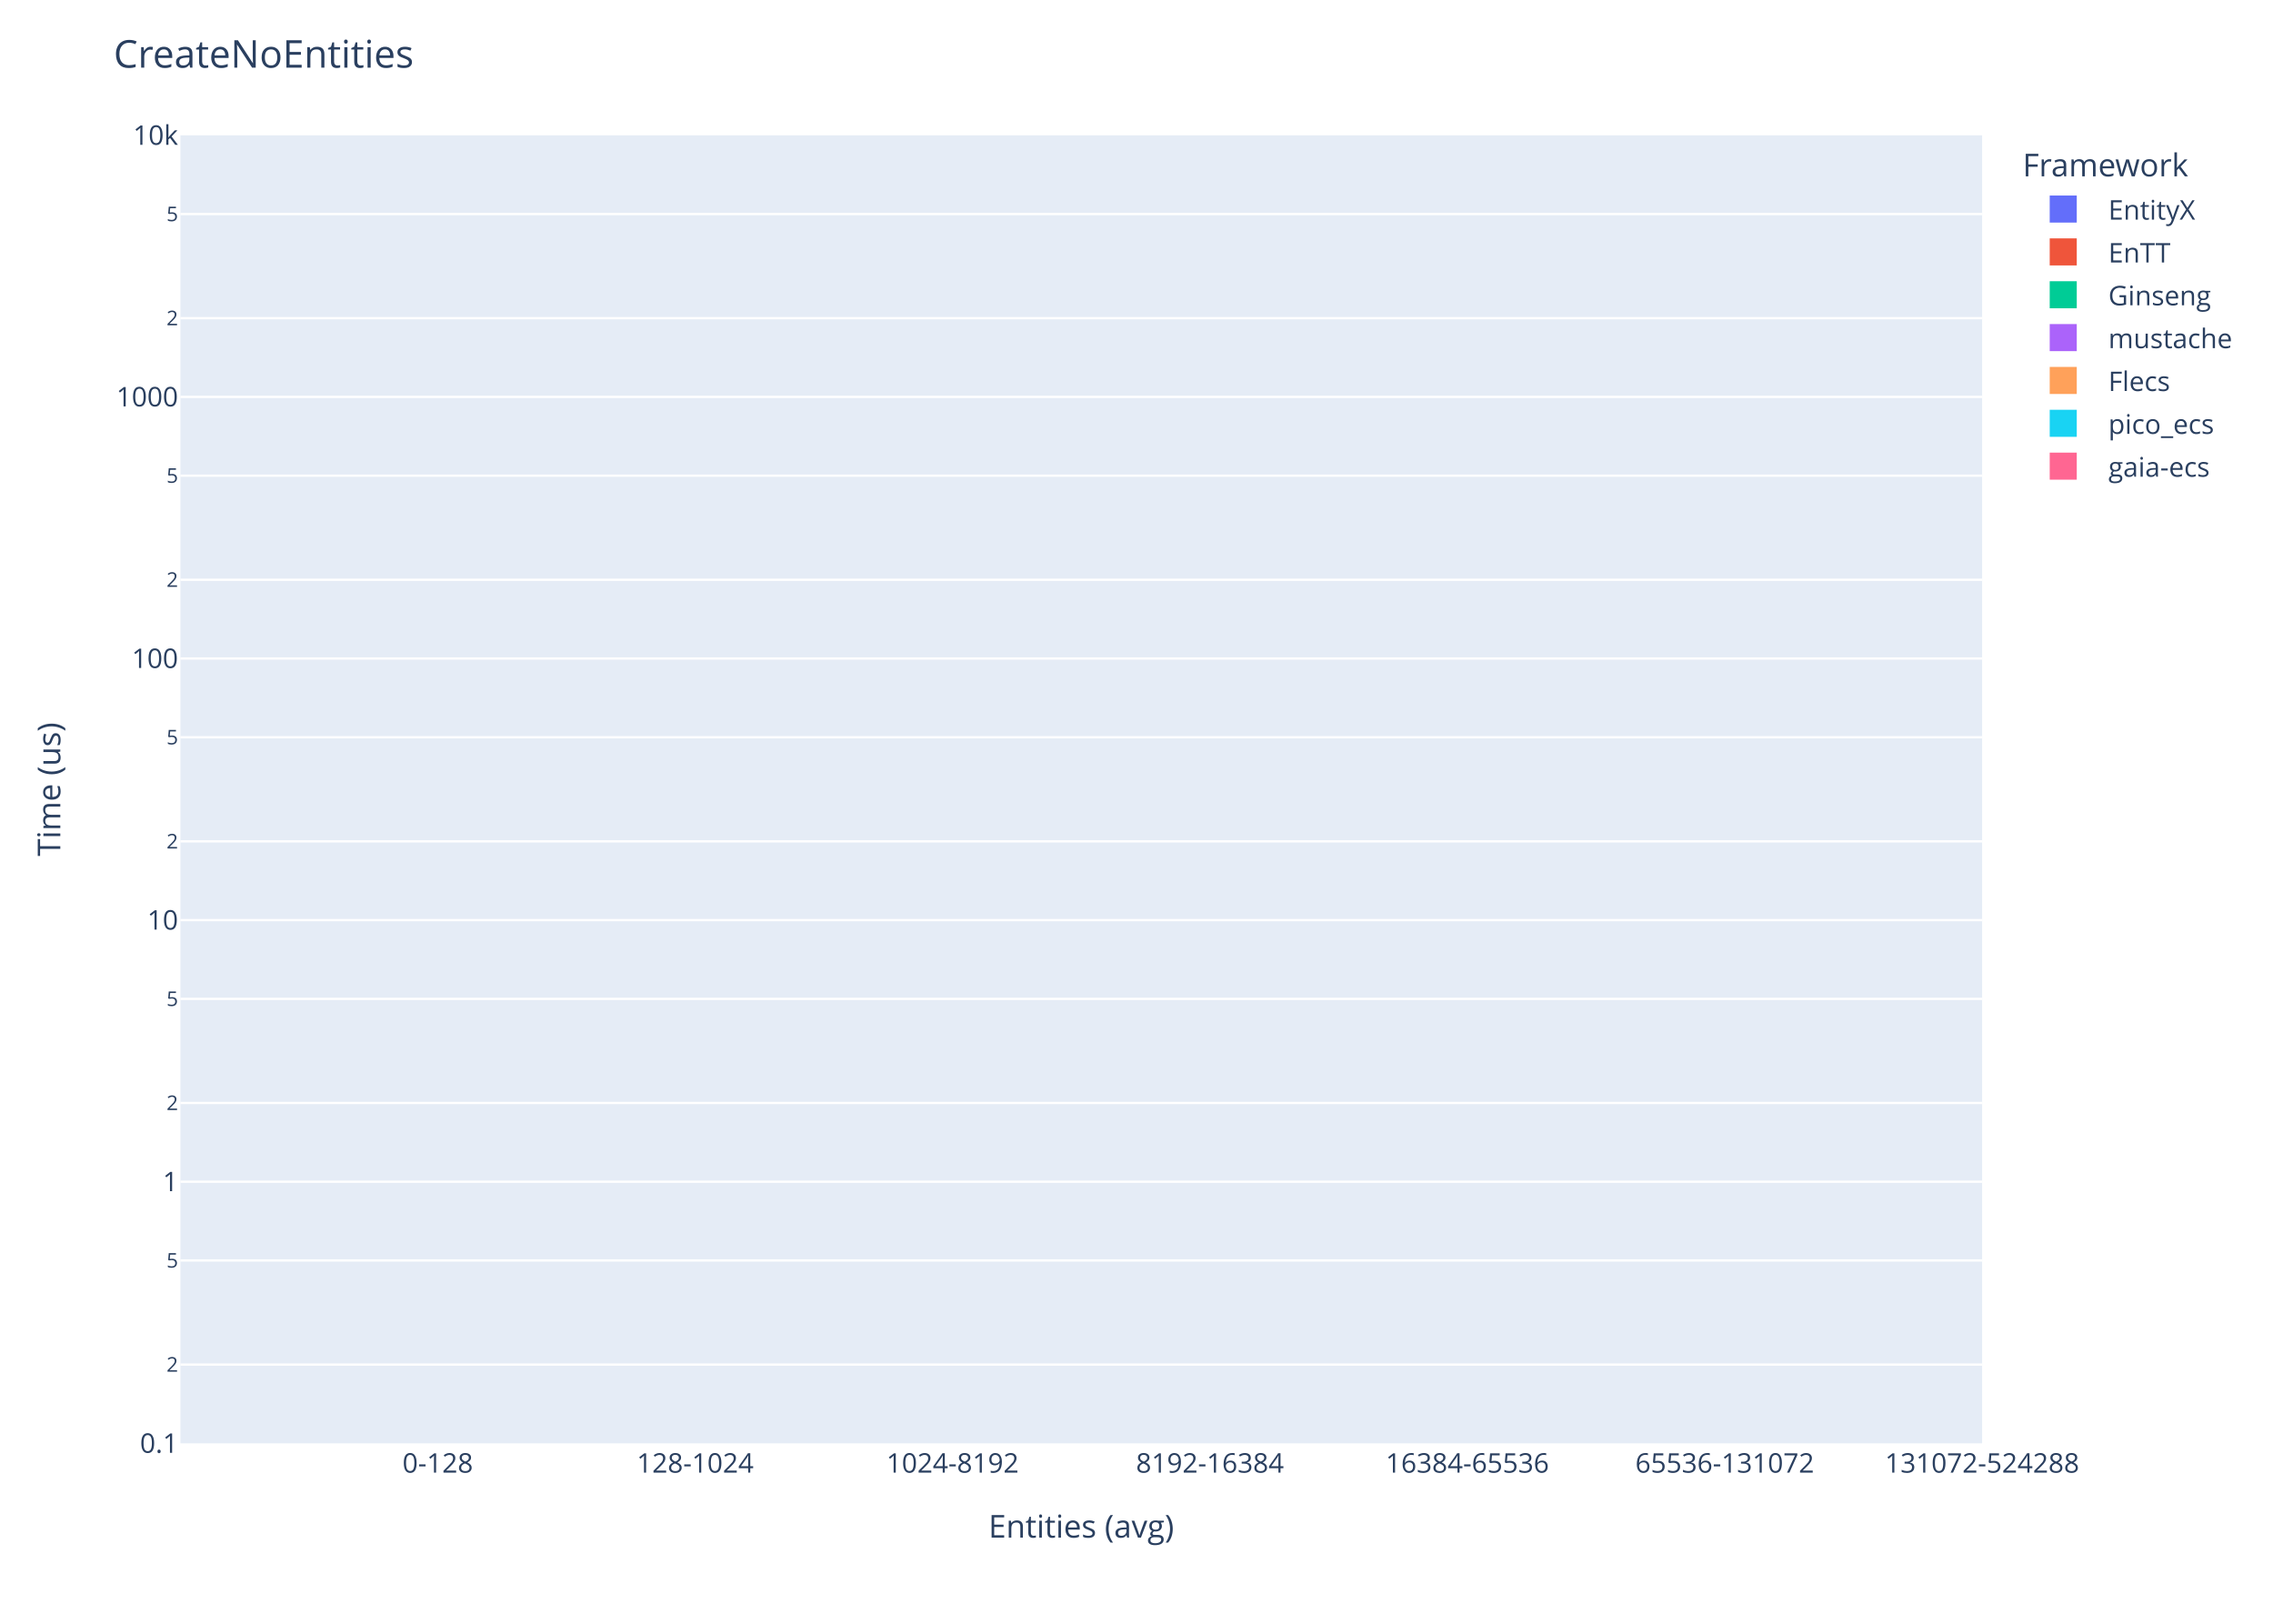
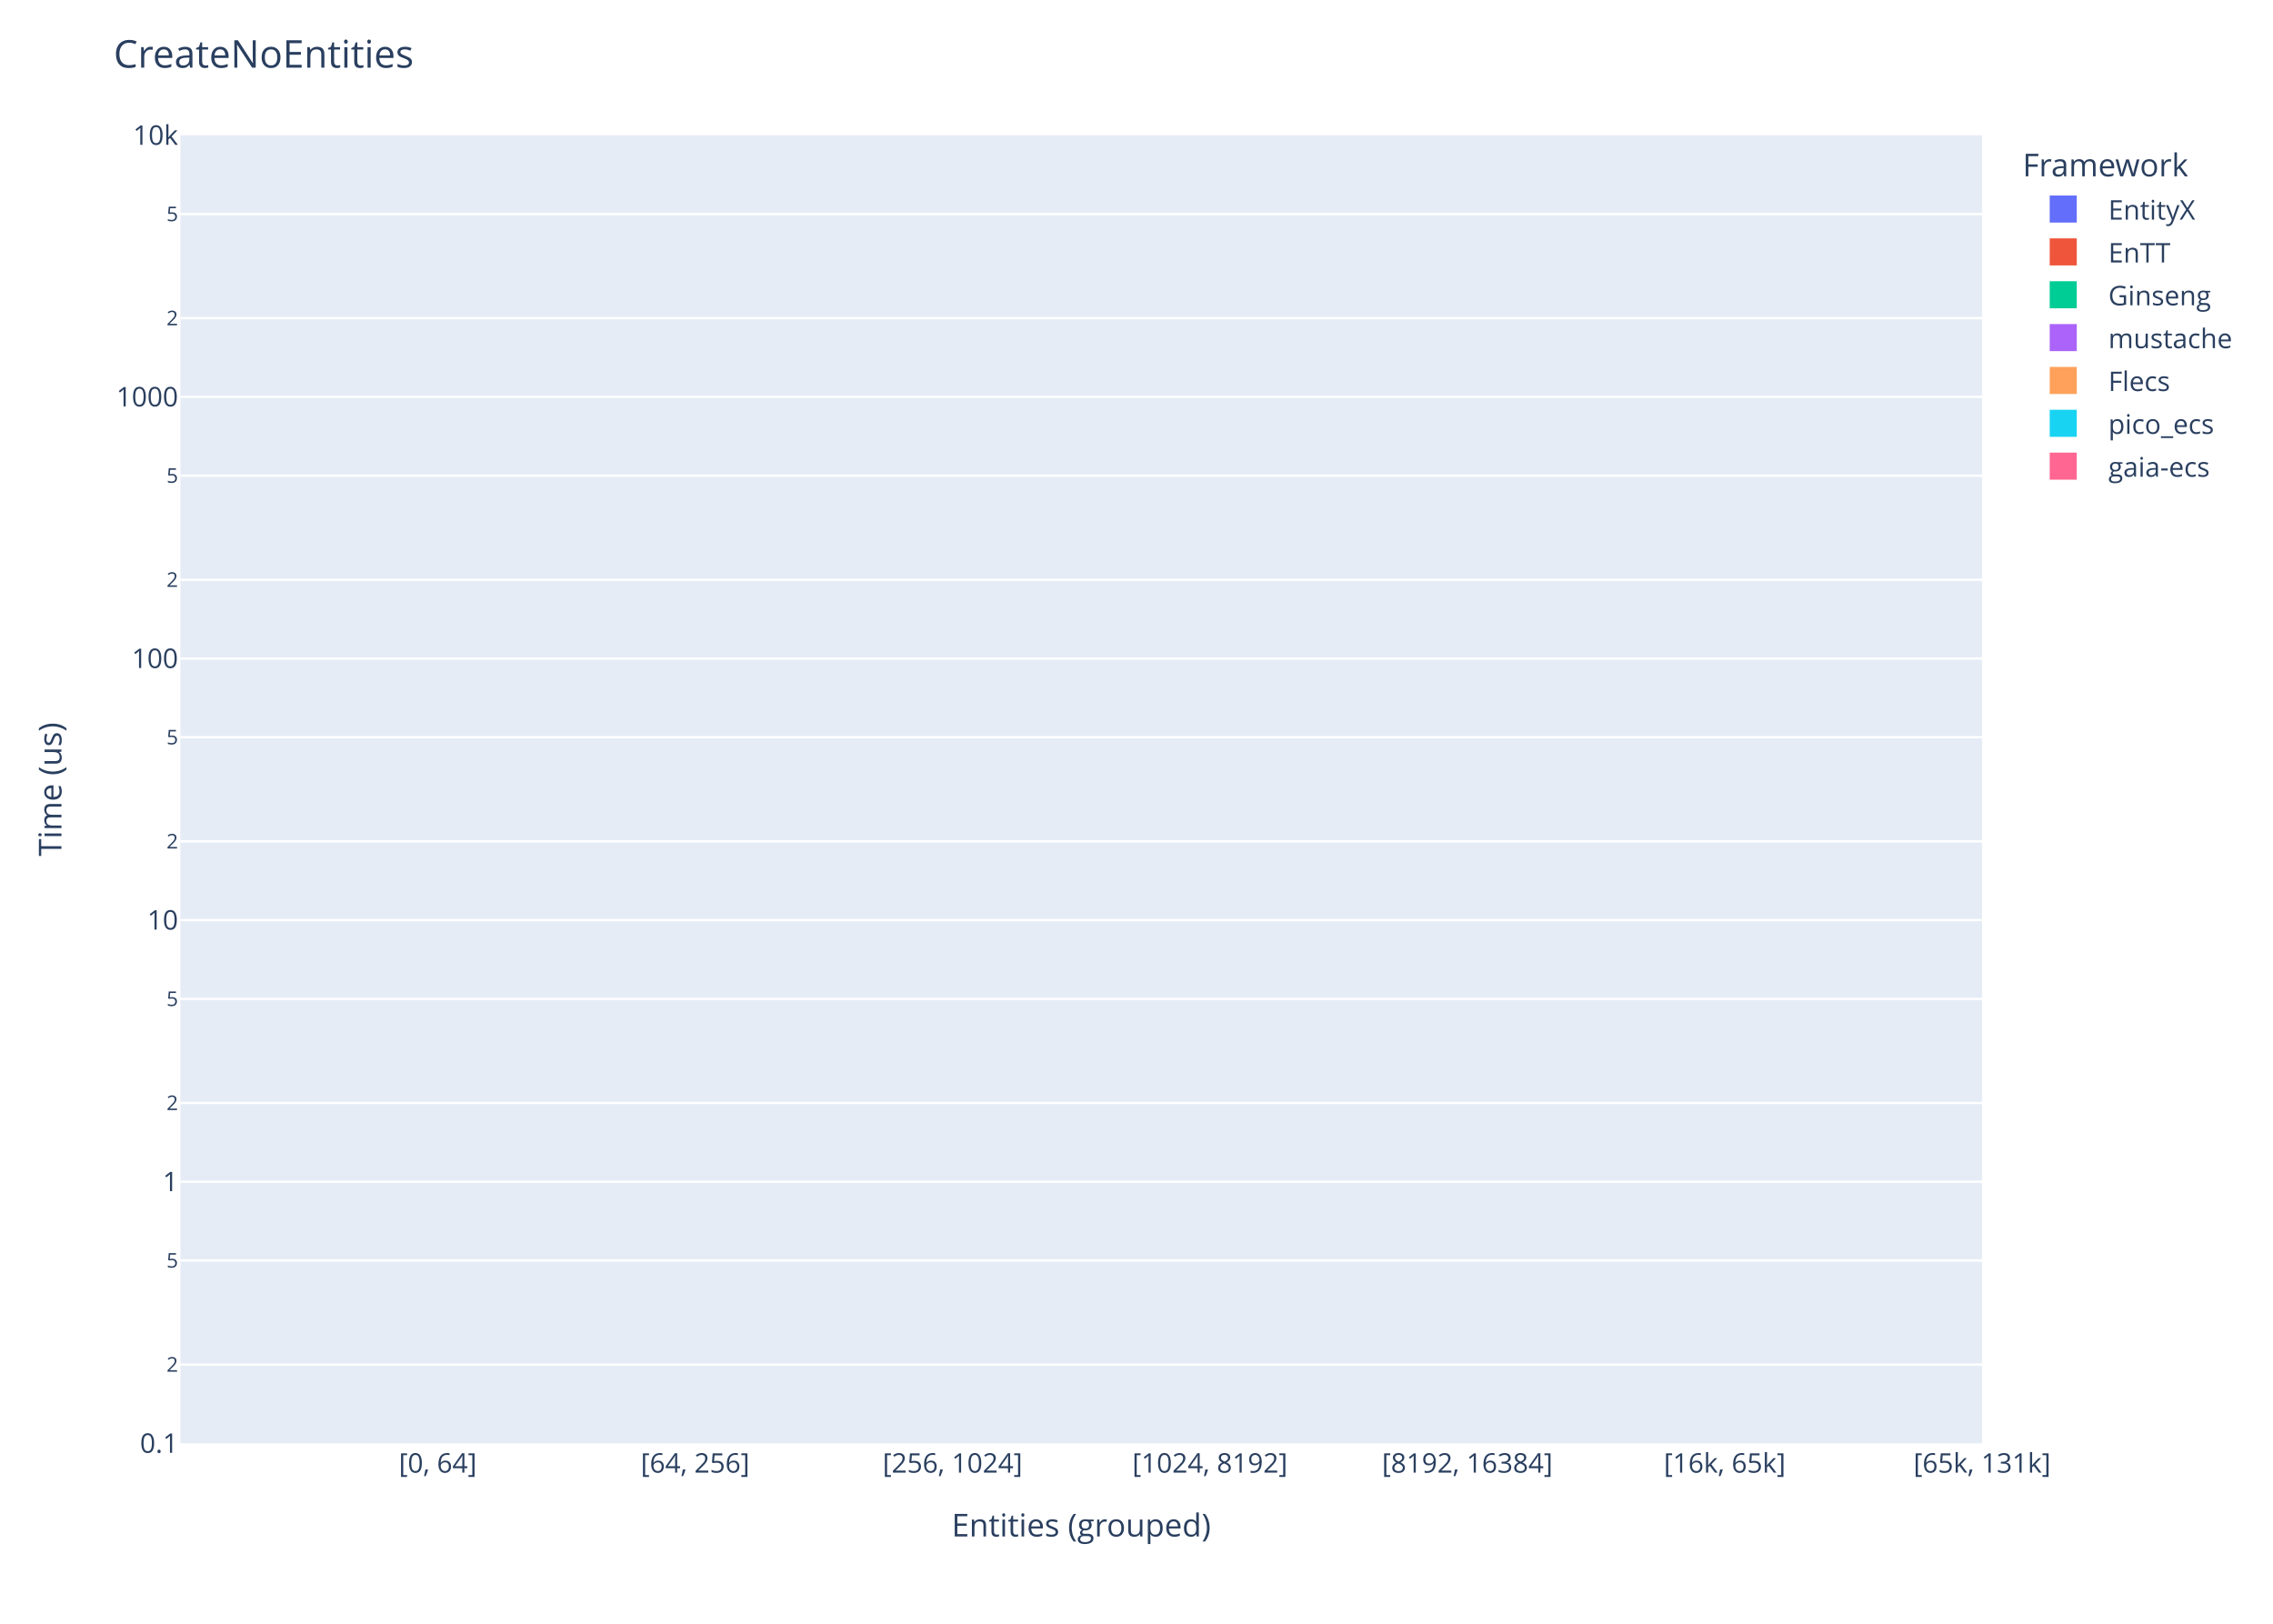
<svg xmlns="http://www.w3.org/2000/svg" class="main-svg" width="1008" height="720" style="" viewBox="0 0 1008 720">
  <rect x="0" y="0" width="1008" height="720" style="fill: rgb(255, 255, 255); fill-opacity: 1;" />
-   <defs id="defs-1059c5">
+   <defs id="defs-afba29">
    <g class="clips">
-       <clipPath id="clip1059c5xyplot" class="plotclip">
+       <clipPath id="clipafba29xyplot" class="plotclip">
        <rect width="799" height="580" />
      </clipPath>
-       <clipPath class="axesclip" id="clip1059c5x">
+       <clipPath class="axesclip" id="clipafba29x">
        <rect x="80" y="0" width="799" height="720" />
      </clipPath>
-       <clipPath class="axesclip" id="clip1059c5y">
+       <clipPath class="axesclip" id="clipafba29y">
        <rect x="0" y="60" width="1008" height="580" />
      </clipPath>
-       <clipPath class="axesclip" id="clip1059c5xy">
+       <clipPath class="axesclip" id="clipafba29xy">
        <rect x="80" y="60" width="799" height="580" />
      </clipPath>
    </g>
    <g class="gradients" />
    <g class="patterns" />
  </defs>
  <g class="bglayer">
    <rect class="bg" x="80" y="60" width="799" height="580" style="fill: rgb(229, 236, 246); fill-opacity: 1; stroke-width: 0;" />
  </g>
  <g class="layer-below">
    <g class="imagelayer" />
    <g class="shapelayer" />
  </g>
  <g class="cartesianlayer">
    <g class="subplot xy">
      <g class="layer-subplot">
        <g class="shapelayer" />
        <g class="imagelayer" />
      </g>
      <g class="minor-gridlayer">
        <g class="x" />
        <g class="y" />
      </g>
      <g class="gridlayer">
        <g class="x" />
        <g class="y">
          <path class="ygrid crisp" transform="translate(0,605.08)" d="M80,0h799" style="stroke: rgb(255, 255, 255); stroke-opacity: 1; stroke-width: 1px;" />
          <path class="ygrid crisp" transform="translate(0,558.92)" d="M80,0h799" style="stroke: rgb(255, 255, 255); stroke-opacity: 1; stroke-width: 1px;" />
          <path class="ygrid crisp" transform="translate(0,524)" d="M80,0h799" style="stroke: rgb(255, 255, 255); stroke-opacity: 1; stroke-width: 1px;" />
          <path class="ygrid crisp" transform="translate(0,489.08)" d="M80,0h799" style="stroke: rgb(255, 255, 255); stroke-opacity: 1; stroke-width: 1px;" />
          <path class="ygrid crisp" transform="translate(0,442.92)" d="M80,0h799" style="stroke: rgb(255, 255, 255); stroke-opacity: 1; stroke-width: 1px;" />
          <path class="ygrid crisp" transform="translate(0,408)" d="M80,0h799" style="stroke: rgb(255, 255, 255); stroke-opacity: 1; stroke-width: 1px;" />
          <path class="ygrid crisp" transform="translate(0,373.08)" d="M80,0h799" style="stroke: rgb(255, 255, 255); stroke-opacity: 1; stroke-width: 1px;" />
          <path class="ygrid crisp" transform="translate(0,326.92)" d="M80,0h799" style="stroke: rgb(255, 255, 255); stroke-opacity: 1; stroke-width: 1px;" />
          <path class="ygrid crisp" transform="translate(0,292)" d="M80,0h799" style="stroke: rgb(255, 255, 255); stroke-opacity: 1; stroke-width: 1px;" />
          <path class="ygrid crisp" transform="translate(0,257.08)" d="M80,0h799" style="stroke: rgb(255, 255, 255); stroke-opacity: 1; stroke-width: 1px;" />
          <path class="ygrid crisp" transform="translate(0,210.92)" d="M80,0h799" style="stroke: rgb(255, 255, 255); stroke-opacity: 1; stroke-width: 1px;" />
          <path class="ygrid crisp" transform="translate(0,176)" d="M80,0h799" style="stroke: rgb(255, 255, 255); stroke-opacity: 1; stroke-width: 1px;" />
          <path class="ygrid crisp" transform="translate(0,141.08)" d="M80,0h799" style="stroke: rgb(255, 255, 255); stroke-opacity: 1; stroke-width: 1px;" />
          <path class="ygrid crisp" transform="translate(0,94.92)" d="M80,0h799" style="stroke: rgb(255, 255, 255); stroke-opacity: 1; stroke-width: 1px;" />
        </g>
      </g>
      <g class="zerolinelayer" />
      <path class="xlines-below" />
      <path class="ylines-below" />
      <g class="overlines-below" />
      <g class="xaxislayer-below" />
      <g class="yaxislayer-below" />
      <g class="overaxes-below" />
-       <g class="plot" transform="translate(80,60)" clip-path="url(#clip1059c5xyplot)">
+       <g class="plot" transform="translate(80,60)" clip-path="url(#clipafba29xyplot)">
        <g class="barlayer mlayer">
          <g class="trace bars" style="opacity: 1;">
            <g class="points">
              <g class="point">
-                 <path d="M0,0Z" style="vector-effect: non-scaling-stroke; opacity: 1; stroke-width: 0px; fill: rgb(99, 110, 250); fill-opacity: 1;" />
-               </g>
-             </g>
-           </g>
-           <g class="trace bars" style="opacity: 1;">
-             <g class="points">
-               <g class="point">
-                 <path d="M0,0Z" style="vector-effect: non-scaling-stroke; opacity: 1; stroke-width: 0px; fill: rgb(239, 85, 59); fill-opacity: 1;" />
-               </g>
-             </g>
-           </g>
-           <g class="trace bars" style="opacity: 1;">
-             <g class="points">
-               <g class="point">
-                 <path d="M0,0Z" style="vector-effect: non-scaling-stroke; opacity: 1; stroke-width: 0px; fill: rgb(0, 204, 150); fill-opacity: 1;" />
-               </g>
-             </g>
-           </g>
-           <g class="trace bars" style="opacity: 1;">
-             <g class="points">
-               <g class="point">
-                 <path d="M0,0Z" style="vector-effect: non-scaling-stroke; opacity: 1; stroke-width: 0px; fill: rgb(171, 99, 250); fill-opacity: 1;" />
-               </g>
-             </g>
-           </g>
-           <g class="trace bars" style="opacity: 1;">
-             <g class="points">
-               <g class="point">
-                 <path d="M0,0Z" style="vector-effect: non-scaling-stroke; opacity: 1; stroke-width: 0px; fill: rgb(255, 161, 90); fill-opacity: 1;" />
-               </g>
-             </g>
-           </g>
-           <g class="trace bars" style="opacity: 1;">
-             <g class="points">
-               <g class="point">
-                 <path d="M0,0Z" style="vector-effect: non-scaling-stroke; opacity: 1; stroke-width: 0px; fill: rgb(25, 211, 243); fill-opacity: 1;" />
-               </g>
-             </g>
-           </g>
-           <g class="trace bars" style="opacity: 1;">
-             <g class="points">
-               <g class="point">
-                 <path d="M0,0Z" style="vector-effect: non-scaling-stroke; opacity: 1; stroke-width: 0px; fill: rgb(255, 102, 146); fill-opacity: 1;" />
+                 <path d="M0,0Z" style="vector-effect: none; opacity: 1; stroke-width: 0px; fill: rgb(99, 110, 250); fill-opacity: 1;" />
+               </g>
+             </g>
+           </g>
+           <g class="trace bars" style="opacity: 1;">
+             <g class="points">
+               <g class="point">
+                 <path d="M0,0Z" style="vector-effect: none; opacity: 1; stroke-width: 0px; fill: rgb(239, 85, 59); fill-opacity: 1;" />
+               </g>
+             </g>
+           </g>
+           <g class="trace bars" style="opacity: 1;">
+             <g class="points">
+               <g class="point">
+                 <path d="M0,0Z" style="vector-effect: none; opacity: 1; stroke-width: 0px; fill: rgb(0, 204, 150); fill-opacity: 1;" />
+               </g>
+             </g>
+           </g>
+           <g class="trace bars" style="opacity: 1;">
+             <g class="points">
+               <g class="point">
+                 <path d="M0,0Z" style="vector-effect: none; opacity: 1; stroke-width: 0px; fill: rgb(171, 99, 250); fill-opacity: 1;" />
+               </g>
+             </g>
+           </g>
+           <g class="trace bars" style="opacity: 1;">
+             <g class="points">
+               <g class="point">
+                 <path d="M0,0Z" style="vector-effect: none; opacity: 1; stroke-width: 0px; fill: rgb(255, 161, 90); fill-opacity: 1;" />
+               </g>
+             </g>
+           </g>
+           <g class="trace bars" style="opacity: 1;">
+             <g class="points">
+               <g class="point">
+                 <path d="M0,0Z" style="vector-effect: none; opacity: 1; stroke-width: 0px; fill: rgb(25, 211, 243); fill-opacity: 1;" />
+               </g>
+             </g>
+           </g>
+           <g class="trace bars" style="opacity: 1;">
+             <g class="points">
+               <g class="point">
+                 <path d="M0,0Z" style="vector-effect: none; opacity: 1; stroke-width: 0px; fill: rgb(255, 102, 146); fill-opacity: 1;" />
              </g>
            </g>
          </g>
        </g>
      </g>
      <g class="overplot" />
      <path class="xlines-above crisp" d="M0,0" style="fill: none;" />
      <path class="ylines-above crisp" d="M0,0" style="fill: none;" />
      <g class="overlines-above" />
      <g class="xaxislayer-above">
        <g class="xtick">
-           <text text-anchor="middle" x="0" y="653" transform="translate(194.14,0)" style="font-family: 'Open Sans', verdana, arial, sans-serif; font-size: 12px; fill: rgb(42, 63, 95); fill-opacity: 1; white-space: pre; opacity: 1;">0-128</text>
-         </g>
-         <g class="xtick">
-           <text text-anchor="middle" x="0" y="653" transform="translate(308.29,0)" style="font-family: 'Open Sans', verdana, arial, sans-serif; font-size: 12px; fill: rgb(42, 63, 95); fill-opacity: 1; white-space: pre; opacity: 1;">128-1024</text>
-         </g>
-         <g class="xtick">
-           <text text-anchor="middle" x="0" y="653" transform="translate(422.43,0)" style="font-family: 'Open Sans', verdana, arial, sans-serif; font-size: 12px; fill: rgb(42, 63, 95); fill-opacity: 1; white-space: pre; opacity: 1;">1024-8192</text>
-         </g>
-         <g class="xtick">
-           <text text-anchor="middle" x="0" y="653" transform="translate(536.57,0)" style="font-family: 'Open Sans', verdana, arial, sans-serif; font-size: 12px; fill: rgb(42, 63, 95); fill-opacity: 1; white-space: pre; opacity: 1;">8192-16384</text>
-         </g>
-         <g class="xtick">
-           <text text-anchor="middle" x="0" y="653" transform="translate(650.71,0)" style="font-family: 'Open Sans', verdana, arial, sans-serif; font-size: 12px; fill: rgb(42, 63, 95); fill-opacity: 1; white-space: pre; opacity: 1;">16384-65536</text>
-         </g>
-         <g class="xtick">
-           <text text-anchor="middle" x="0" y="653" transform="translate(764.86,0)" style="font-family: 'Open Sans', verdana, arial, sans-serif; font-size: 12px; fill: rgb(42, 63, 95); fill-opacity: 1; white-space: pre; opacity: 1;">65536-131072</text>
-         </g>
-         <g class="xtick">
-           <text text-anchor="middle" x="0" y="653" transform="translate(879,0)" style="font-family: 'Open Sans', verdana, arial, sans-serif; font-size: 12px; fill: rgb(42, 63, 95); fill-opacity: 1; white-space: pre; opacity: 1;">131072-524288</text>
+           <text text-anchor="middle" x="0" y="653" transform="translate(194.14,0)" style="font-family: 'Open Sans', verdana, arial, sans-serif; font-size: 12px; fill: rgb(42, 63, 95); fill-opacity: 1; white-space: pre; opacity: 1;">[0, 64]</text>
+         </g>
+         <g class="xtick">
+           <text text-anchor="middle" x="0" y="653" transform="translate(308.29,0)" style="font-family: 'Open Sans', verdana, arial, sans-serif; font-size: 12px; fill: rgb(42, 63, 95); fill-opacity: 1; white-space: pre; opacity: 1;">[64, 256]</text>
+         </g>
+         <g class="xtick">
+           <text text-anchor="middle" x="0" y="653" transform="translate(422.43,0)" style="font-family: 'Open Sans', verdana, arial, sans-serif; font-size: 12px; fill: rgb(42, 63, 95); fill-opacity: 1; white-space: pre; opacity: 1;">[256, 1024]</text>
+         </g>
+         <g class="xtick">
+           <text text-anchor="middle" x="0" y="653" transform="translate(536.57,0)" style="font-family: 'Open Sans', verdana, arial, sans-serif; font-size: 12px; fill: rgb(42, 63, 95); fill-opacity: 1; white-space: pre; opacity: 1;">[1024, 8192]</text>
+         </g>
+         <g class="xtick">
+           <text text-anchor="middle" x="0" y="653" transform="translate(650.71,0)" style="font-family: 'Open Sans', verdana, arial, sans-serif; font-size: 12px; fill: rgb(42, 63, 95); fill-opacity: 1; white-space: pre; opacity: 1;">[8192, 16384]</text>
+         </g>
+         <g class="xtick">
+           <text text-anchor="middle" x="0" y="653" transform="translate(764.86,0)" style="font-family: 'Open Sans', verdana, arial, sans-serif; font-size: 12px; fill: rgb(42, 63, 95); fill-opacity: 1; white-space: pre; opacity: 1;">[16k, 65k]</text>
+         </g>
+         <g class="xtick">
+           <text text-anchor="middle" x="0" y="653" transform="translate(879,0)" style="font-family: 'Open Sans', verdana, arial, sans-serif; font-size: 12px; fill: rgb(42, 63, 95); fill-opacity: 1; white-space: pre; opacity: 1;">[65k, 131k]</text>
        </g>
      </g>
      <g class="yaxislayer-above">
        <g class="ytick">
          <text text-anchor="end" x="79" y="4.2" transform="translate(0,640)" style="font-family: 'Open Sans', verdana, arial, sans-serif; font-size: 12px; fill: rgb(42, 63, 95); fill-opacity: 1; white-space: pre; opacity: 1;">0.1</text>
        </g>
        <g class="ytick">
          <text text-anchor="end" x="79" y="3.15" style="font-family: 'Open Sans', verdana, arial, sans-serif; font-size: 9px; fill: rgb(42, 63, 95); fill-opacity: 1; white-space: pre; opacity: 1;" transform="translate(0,605.08)">2</text>
        </g>
        <g class="ytick">
          <text text-anchor="end" x="79" y="3.15" style="font-family: 'Open Sans', verdana, arial, sans-serif; font-size: 9px; fill: rgb(42, 63, 95); fill-opacity: 1; white-space: pre; opacity: 1;" transform="translate(0,558.92)">5</text>
        </g>
        <g class="ytick">
          <text text-anchor="end" x="79" y="4.2" style="font-family: 'Open Sans', verdana, arial, sans-serif; font-size: 12px; fill: rgb(42, 63, 95); fill-opacity: 1; white-space: pre; opacity: 1;" transform="translate(0,524)">1</text>
        </g>
        <g class="ytick">
          <text text-anchor="end" x="79" y="3.15" style="font-family: 'Open Sans', verdana, arial, sans-serif; font-size: 9px; fill: rgb(42, 63, 95); fill-opacity: 1; white-space: pre; opacity: 1;" transform="translate(0,489.08)">2</text>
        </g>
        <g class="ytick">
          <text text-anchor="end" x="79" y="3.15" style="font-family: 'Open Sans', verdana, arial, sans-serif; font-size: 9px; fill: rgb(42, 63, 95); fill-opacity: 1; white-space: pre; opacity: 1;" transform="translate(0,442.92)">5</text>
        </g>
        <g class="ytick">
          <text text-anchor="end" x="79" y="4.2" style="font-family: 'Open Sans', verdana, arial, sans-serif; font-size: 12px; fill: rgb(42, 63, 95); fill-opacity: 1; white-space: pre; opacity: 1;" transform="translate(0,408)">10</text>
        </g>
        <g class="ytick">
          <text text-anchor="end" x="79" y="3.15" style="font-family: 'Open Sans', verdana, arial, sans-serif; font-size: 9px; fill: rgb(42, 63, 95); fill-opacity: 1; white-space: pre; opacity: 1;" transform="translate(0,373.08)">2</text>
        </g>
        <g class="ytick">
          <text text-anchor="end" x="79" y="3.15" style="font-family: 'Open Sans', verdana, arial, sans-serif; font-size: 9px; fill: rgb(42, 63, 95); fill-opacity: 1; white-space: pre; opacity: 1;" transform="translate(0,326.92)">5</text>
        </g>
        <g class="ytick">
          <text text-anchor="end" x="79" y="4.2" style="font-family: 'Open Sans', verdana, arial, sans-serif; font-size: 12px; fill: rgb(42, 63, 95); fill-opacity: 1; white-space: pre; opacity: 1;" transform="translate(0,292)">100</text>
        </g>
        <g class="ytick">
          <text text-anchor="end" x="79" y="3.15" style="font-family: 'Open Sans', verdana, arial, sans-serif; font-size: 9px; fill: rgb(42, 63, 95); fill-opacity: 1; white-space: pre; opacity: 1;" transform="translate(0,257.08)">2</text>
        </g>
        <g class="ytick">
          <text text-anchor="end" x="79" y="3.15" style="font-family: 'Open Sans', verdana, arial, sans-serif; font-size: 9px; fill: rgb(42, 63, 95); fill-opacity: 1; white-space: pre; opacity: 1;" transform="translate(0,210.92)">5</text>
        </g>
        <g class="ytick">
          <text text-anchor="end" x="79" y="4.2" style="font-family: 'Open Sans', verdana, arial, sans-serif; font-size: 12px; fill: rgb(42, 63, 95); fill-opacity: 1; white-space: pre; opacity: 1;" transform="translate(0,176)">1000</text>
        </g>
        <g class="ytick">
          <text text-anchor="end" x="79" y="3.15" style="font-family: 'Open Sans', verdana, arial, sans-serif; font-size: 9px; fill: rgb(42, 63, 95); fill-opacity: 1; white-space: pre; opacity: 1;" transform="translate(0,141.08)">2</text>
        </g>
        <g class="ytick">
          <text text-anchor="end" x="79" y="3.15" style="font-family: 'Open Sans', verdana, arial, sans-serif; font-size: 9px; fill: rgb(42, 63, 95); fill-opacity: 1; white-space: pre; opacity: 1;" transform="translate(0,94.92)">5</text>
        </g>
        <g class="ytick">
          <text text-anchor="end" x="79" y="4.2" style="font-family: 'Open Sans', verdana, arial, sans-serif; font-size: 12px; fill: rgb(42, 63, 95); fill-opacity: 1; white-space: pre; opacity: 1;" transform="translate(0,60)">10k</text>
        </g>
      </g>
      <g class="overaxes-above" />
    </g>
  </g>
  <g class="polarlayer" />
  <g class="smithlayer" />
  <g class="ternarylayer" />
  <g class="geolayer" />
  <g class="funnelarealayer" />
  <g class="pielayer" />
  <g class="iciclelayer" />
  <g class="treemaplayer" />
  <g class="sunburstlayer" />
  <g class="glimages" />
-   <defs id="topdefs-1059c5">
+   <defs id="topdefs-afba29">
    <g class="clips" />
-     <clipPath id="legend1059c5">
+     <clipPath id="legendafba29">
      <rect width="101" height="162" x="0" y="0" />
    </clipPath>
  </defs>
  <g class="layer-above">
    <g class="imagelayer" />
    <g class="shapelayer" />
  </g>
  <g class="infolayer">
    <g class="legend" pointer-events="all" transform="translate(894.98,60)">
      <rect class="bg" shape-rendering="crispEdges" style="stroke: rgb(68, 68, 68); stroke-opacity: 1; fill: rgb(255, 255, 255); fill-opacity: 1; stroke-width: 0px;" width="101" height="162" x="0" y="0" />
-       <g class="scrollbox" transform="" clip-path="url(#legend1059c5)">
+       <g class="scrollbox" transform="" clip-path="url(#legendafba29)">
        <text class="legendtitletext" text-anchor="start" x="2" y="18.2" style="font-family: 'Open Sans', verdana, arial, sans-serif; font-size: 14px; fill: rgb(42, 63, 95); fill-opacity: 1; white-space: pre;">Framework</text>
        <g class="groups" transform="">
          <g class="traces" transform="translate(0,32.7)" style="opacity: 1;">
            <text class="legendtext" text-anchor="start" x="40" y="4.68" style="font-family: 'Open Sans', verdana, arial, sans-serif; font-size: 12px; fill: rgb(42, 63, 95); fill-opacity: 1; white-space: pre;">EntityX</text>
            <g class="layers" style="opacity: 1;">
              <g class="legendfill" />
              <g class="legendlines" />
              <g class="legendsymbols">
                <g class="legendpoints">
                  <path class="legendundefined" d="M6,6H-6V-6H6Z" transform="translate(20,0)" style="stroke-width: 0px; fill: rgb(99, 110, 250); fill-opacity: 1;" />
                </g>
              </g>
            </g>
            <rect class="legendtoggle" x="0" y="-9.5" width="95.25" height="19" style="fill: rgb(0, 0, 0); fill-opacity: 0;" />
          </g>
        </g>
        <g class="groups" transform="">
          <g class="traces" transform="translate(0,51.7)" style="opacity: 1;">
            <text class="legendtext" text-anchor="start" x="40" y="4.68" style="font-family: 'Open Sans', verdana, arial, sans-serif; font-size: 12px; fill: rgb(42, 63, 95); fill-opacity: 1; white-space: pre;">EnTT</text>
            <g class="layers" style="opacity: 1;">
              <g class="legendfill" />
              <g class="legendlines" />
              <g class="legendsymbols">
                <g class="legendpoints">
                  <path class="legendundefined" d="M6,6H-6V-6H6Z" transform="translate(20,0)" style="stroke-width: 0px; fill: rgb(239, 85, 59); fill-opacity: 1;" />
                </g>
              </g>
            </g>
            <rect class="legendtoggle" x="0" y="-9.5" width="95.25" height="19" style="fill: rgb(0, 0, 0); fill-opacity: 0;" />
          </g>
        </g>
        <g class="groups" transform="">
          <g class="traces" transform="translate(0,70.7)" style="opacity: 1;">
            <text class="legendtext" text-anchor="start" x="40" y="4.68" style="font-family: 'Open Sans', verdana, arial, sans-serif; font-size: 12px; fill: rgb(42, 63, 95); fill-opacity: 1; white-space: pre;">Ginseng</text>
            <g class="layers" style="opacity: 1;">
              <g class="legendfill" />
              <g class="legendlines" />
              <g class="legendsymbols">
                <g class="legendpoints">
                  <path class="legendundefined" d="M6,6H-6V-6H6Z" transform="translate(20,0)" style="stroke-width: 0px; fill: rgb(0, 204, 150); fill-opacity: 1;" />
                </g>
              </g>
            </g>
            <rect class="legendtoggle" x="0" y="-9.5" width="95.25" height="19" style="fill: rgb(0, 0, 0); fill-opacity: 0;" />
          </g>
        </g>
        <g class="groups" transform="">
          <g class="traces" transform="translate(0,89.7)" style="opacity: 1;">
            <text class="legendtext" text-anchor="start" x="40" y="4.68" style="font-family: 'Open Sans', verdana, arial, sans-serif; font-size: 12px; fill: rgb(42, 63, 95); fill-opacity: 1; white-space: pre;">mustache</text>
            <g class="layers" style="opacity: 1;">
              <g class="legendfill" />
              <g class="legendlines" />
              <g class="legendsymbols">
                <g class="legendpoints">
                  <path class="legendundefined" d="M6,6H-6V-6H6Z" transform="translate(20,0)" style="stroke-width: 0px; fill: rgb(171, 99, 250); fill-opacity: 1;" />
                </g>
              </g>
            </g>
            <rect class="legendtoggle" x="0" y="-9.5" width="95.25" height="19" style="fill: rgb(0, 0, 0); fill-opacity: 0;" />
          </g>
        </g>
        <g class="groups" transform="">
          <g class="traces" transform="translate(0,108.7)" style="opacity: 1;">
            <text class="legendtext" text-anchor="start" x="40" y="4.68" style="font-family: 'Open Sans', verdana, arial, sans-serif; font-size: 12px; fill: rgb(42, 63, 95); fill-opacity: 1; white-space: pre;">Flecs</text>
            <g class="layers" style="opacity: 1;">
              <g class="legendfill" />
              <g class="legendlines" />
              <g class="legendsymbols">
                <g class="legendpoints">
                  <path class="legendundefined" d="M6,6H-6V-6H6Z" transform="translate(20,0)" style="stroke-width: 0px; fill: rgb(255, 161, 90); fill-opacity: 1;" />
                </g>
              </g>
            </g>
            <rect class="legendtoggle" x="0" y="-9.5" width="95.25" height="19" style="fill: rgb(0, 0, 0); fill-opacity: 0;" />
          </g>
        </g>
        <g class="groups" transform="">
          <g class="traces" transform="translate(0,127.7)" style="opacity: 1;">
            <text class="legendtext" text-anchor="start" x="40" y="4.68" style="font-family: 'Open Sans', verdana, arial, sans-serif; font-size: 12px; fill: rgb(42, 63, 95); fill-opacity: 1; white-space: pre;">pico_ecs</text>
            <g class="layers" style="opacity: 1;">
              <g class="legendfill" />
              <g class="legendlines" />
              <g class="legendsymbols">
                <g class="legendpoints">
                  <path class="legendundefined" d="M6,6H-6V-6H6Z" transform="translate(20,0)" style="stroke-width: 0px; fill: rgb(25, 211, 243); fill-opacity: 1;" />
                </g>
              </g>
            </g>
            <rect class="legendtoggle" x="0" y="-9.5" width="95.25" height="19" style="fill: rgb(0, 0, 0); fill-opacity: 0;" />
          </g>
        </g>
        <g class="groups" transform="">
          <g class="traces" transform="translate(0,146.7)" style="opacity: 1;">
            <text class="legendtext" text-anchor="start" x="40" y="4.68" style="font-family: 'Open Sans', verdana, arial, sans-serif; font-size: 12px; fill: rgb(42, 63, 95); fill-opacity: 1; white-space: pre;">gaia-ecs</text>
            <g class="layers" style="opacity: 1;">
              <g class="legendfill" />
              <g class="legendlines" />
              <g class="legendsymbols">
                <g class="legendpoints">
                  <path class="legendundefined" d="M6,6H-6V-6H6Z" transform="translate(20,0)" style="stroke-width: 0px; fill: rgb(255, 102, 146); fill-opacity: 1;" />
                </g>
              </g>
            </g>
            <rect class="legendtoggle" x="0" y="-9.5" width="95.25" height="19" style="fill: rgb(0, 0, 0); fill-opacity: 0;" />
          </g>
        </g>
      </g>
-       <rect class="scrollbar" rx="20" ry="3" width="0" height="0" style="fill: rgb(128, 139, 164); fill-opacity: 1;" x="0" y="0" />
+       <rect class="scrollbar" rx="20" ry="3" width="0" height="0" x="0" y="0" style="fill: rgb(128, 139, 164); fill-opacity: 1;" />
    </g>
    <g class="g-gtitle">
      <text class="gtitle" x="50.4" y="30" text-anchor="start" dy="0em" style="font-family: 'Open Sans', verdana, arial, sans-serif; font-size: 17px; fill: rgb(42, 63, 95); opacity: 1; font-weight: normal; white-space: pre;">CreateNoEntities</text>
    </g>
    <g class="g-xtitle">
-       <text class="xtitle" x="479.5" y="681.8" text-anchor="middle" style="font-family: 'Open Sans', verdana, arial, sans-serif; font-size: 14px; fill: rgb(42, 63, 95); opacity: 1; font-weight: normal; white-space: pre;">Entities (avg)</text>
+       <text class="xtitle" x="479.5" y="681.3" text-anchor="middle" style="font-family: 'Open Sans', verdana, arial, sans-serif; font-size: 14px; fill: rgb(42, 63, 95); opacity: 1; font-weight: normal; white-space: pre;">Entities (grouped)</text>
    </g>
    <g class="g-ytitle">
-       <text class="ytitle" transform="rotate(-90,26.74688,350)" x="26.747" y="350" text-anchor="middle" style="font-family: 'Open Sans', verdana, arial, sans-serif; font-size: 14px; fill: rgb(42, 63, 95); opacity: 1; font-weight: normal; white-space: pre;">Time (us)</text>
+       <text class="ytitle" transform="rotate(-90,27.24688,350)" x="27.247" y="350" text-anchor="middle" style="font-family: 'Open Sans', verdana, arial, sans-serif; font-size: 14px; fill: rgb(42, 63, 95); opacity: 1; font-weight: normal; white-space: pre;">Time (us)</text>
    </g>
  </g>
</svg>
